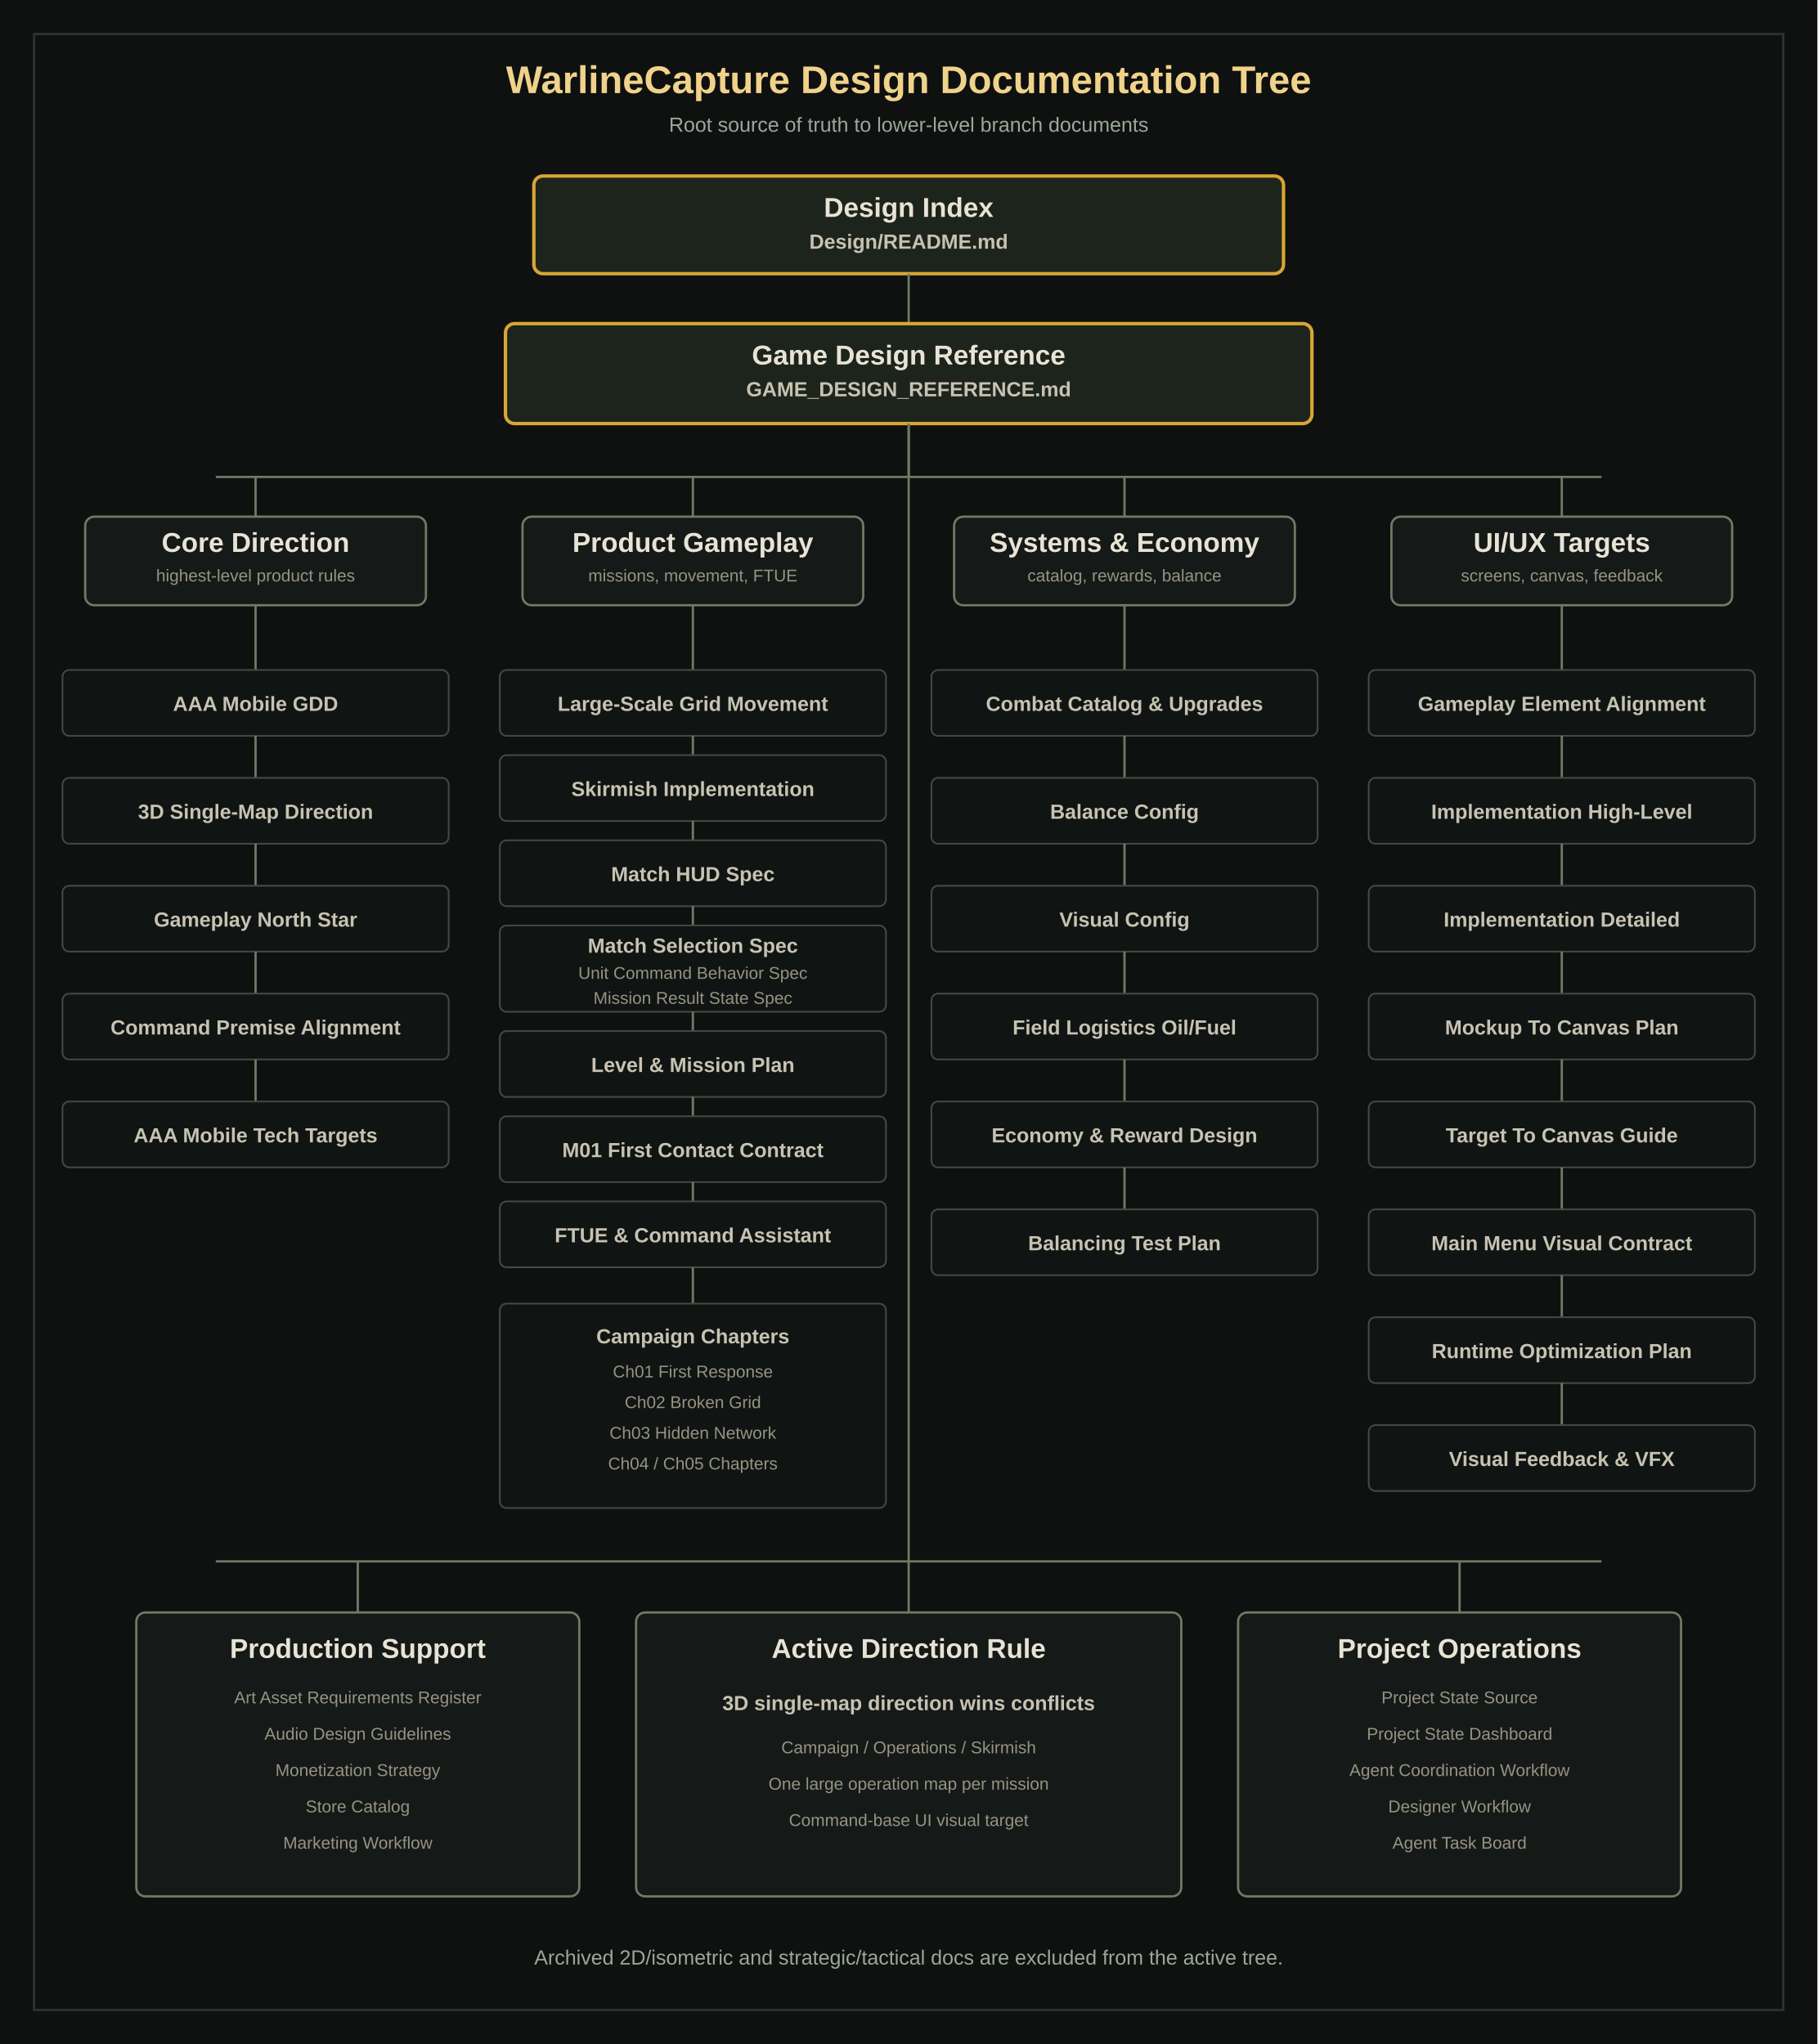
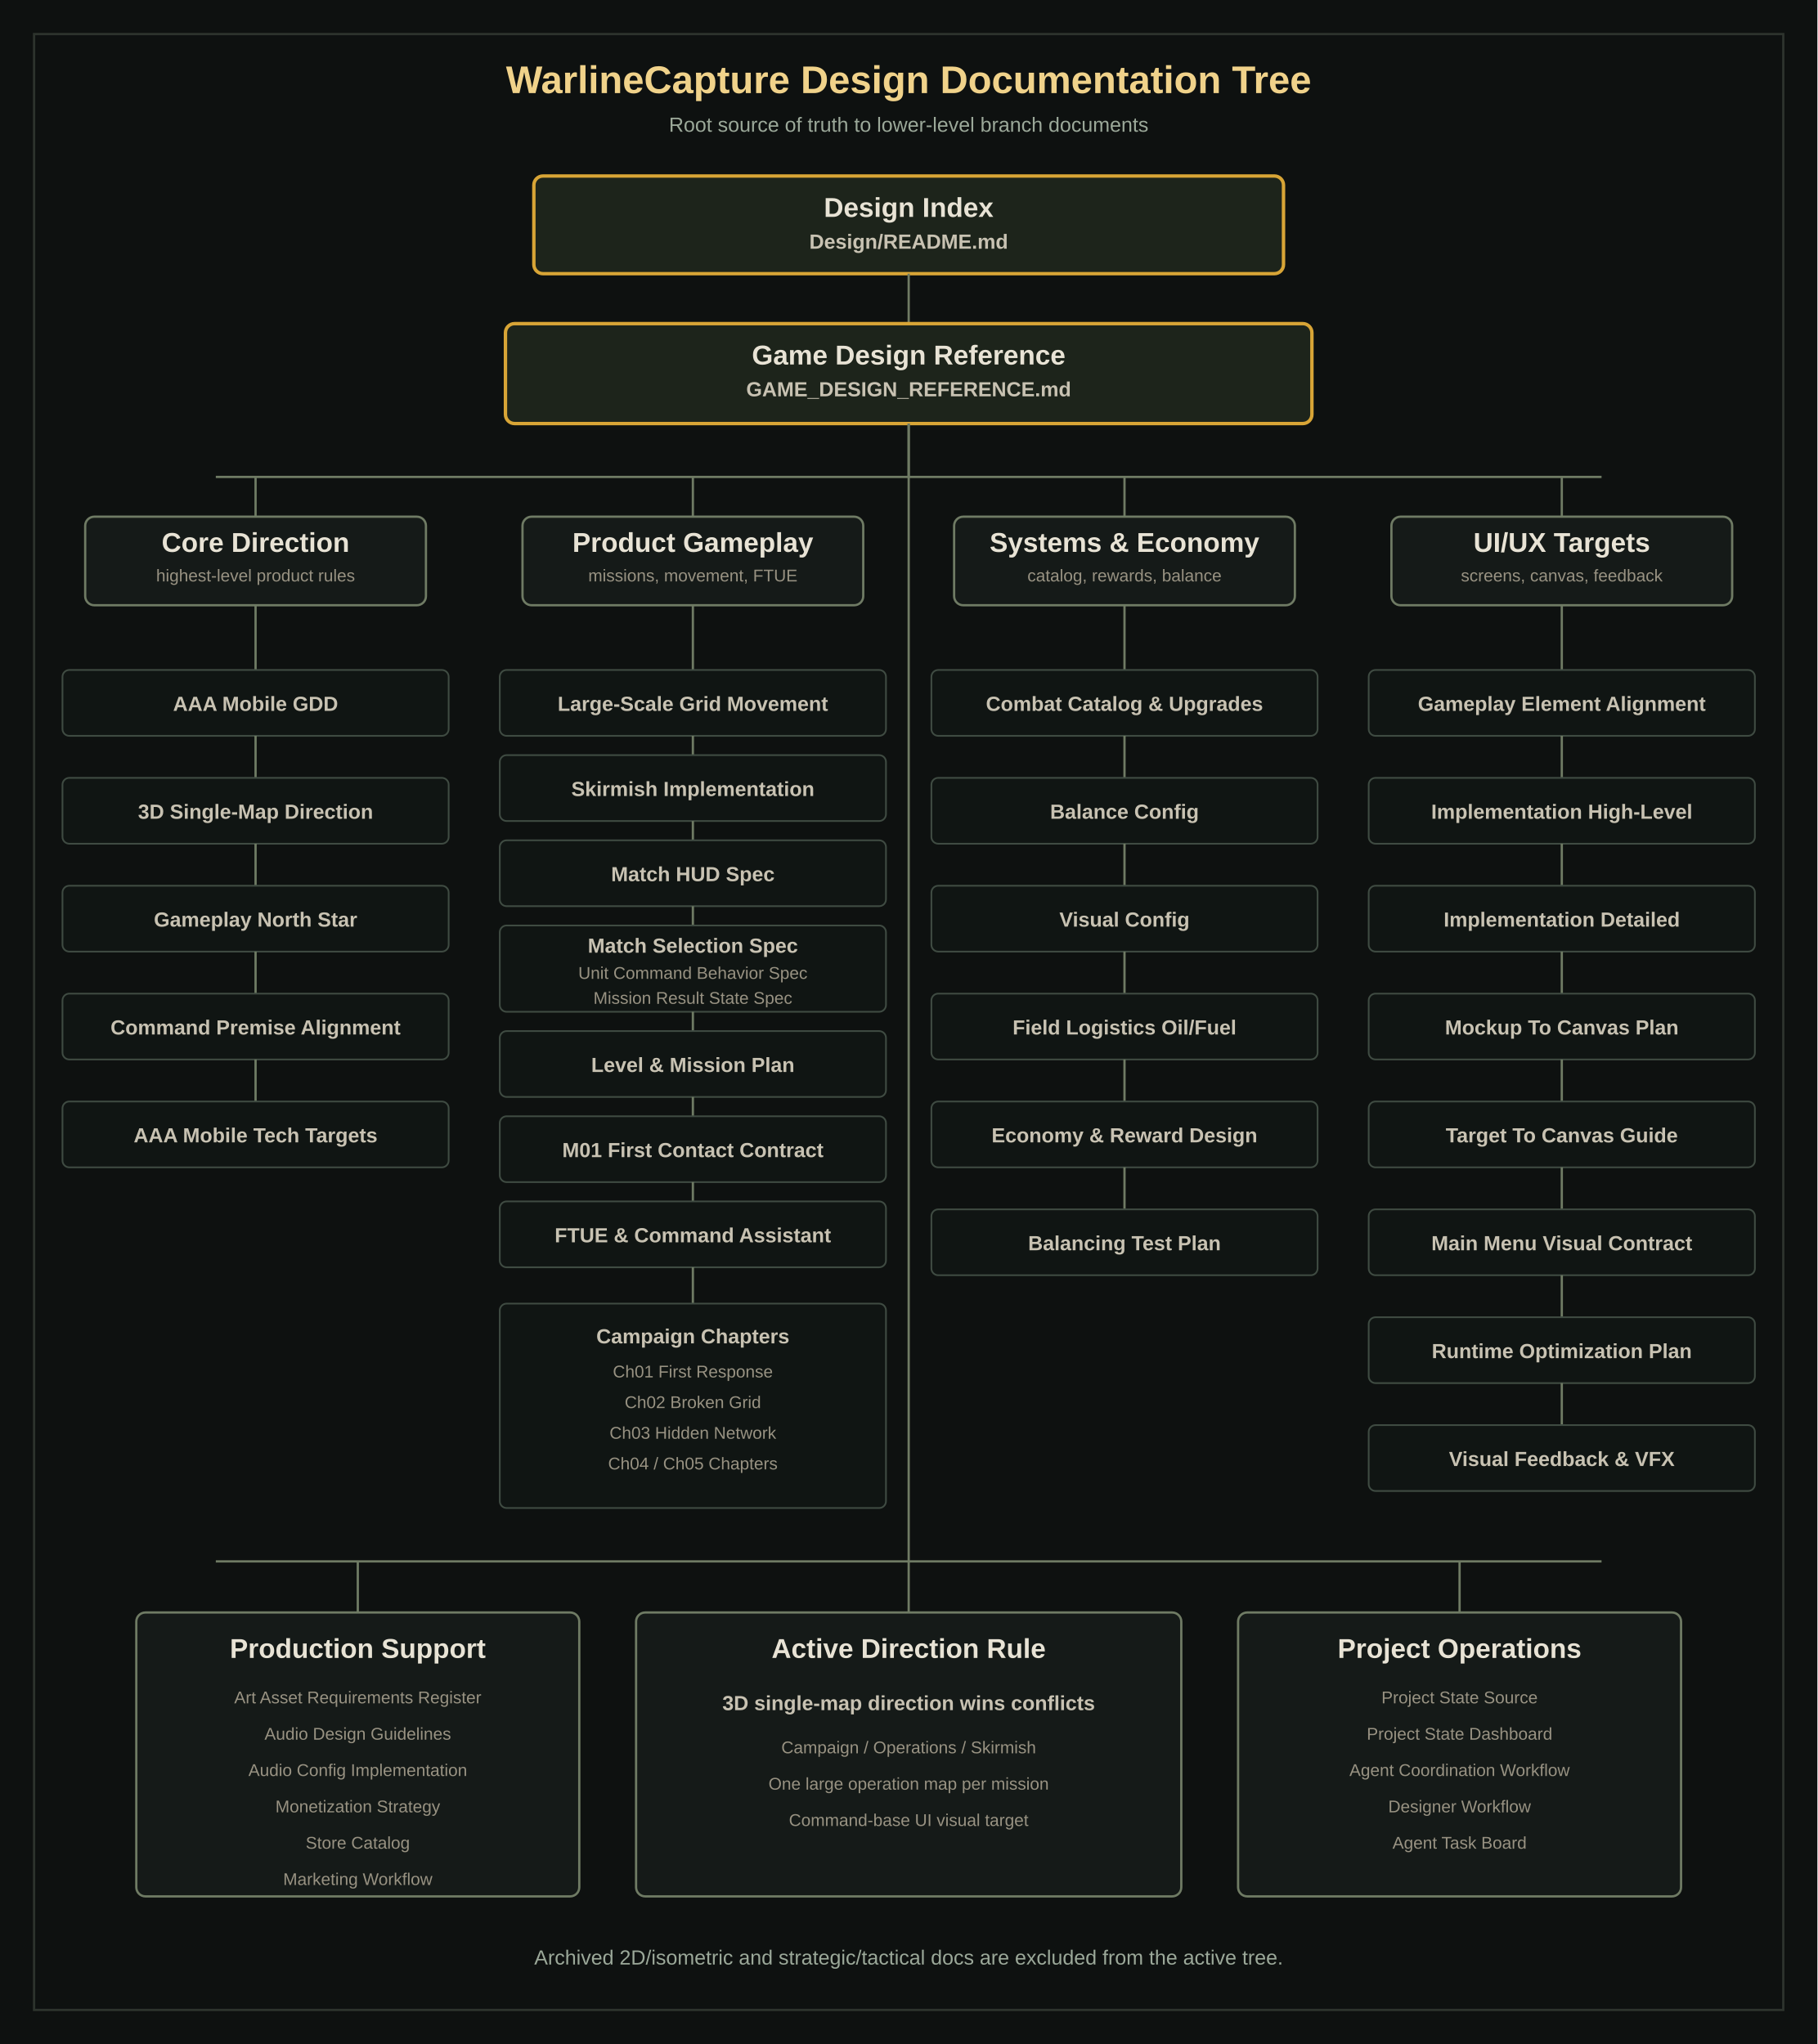
<svg xmlns="http://www.w3.org/2000/svg" width="1600" height="1800" viewBox="0 0 1600 1800">
  <defs>
    <style>
      .bg { fill: #0e1110; }
      .root { fill: #1d241b; stroke: #d8a536; stroke-width: 3; }
      .branch { fill: #151a18; stroke: #6f7b64; stroke-width: 2; }
      .leaf { fill: #101513; stroke: #3f4b42; stroke-width: 1.5; }
      .line { stroke: #6f7b64; stroke-width: 2; fill: none; }
      .gold { fill: #d8a536; }
      .blue { fill: #88b8c7; }
      .text { fill: #e8e3d5; font-family: Arial, Helvetica, sans-serif; font-size: 24px; font-weight: 700; }
      .small { fill: #c8c2b2; font-family: Arial, Helvetica, sans-serif; font-size: 18px; font-weight: 600; }
      .tiny { fill: #989282; font-family: Arial, Helvetica, sans-serif; font-size: 15px; }
      .title { fill: #f0d28a; font-family: Arial, Helvetica, sans-serif; font-size: 34px; font-weight: 800; }
      .caption { fill: #9ba899; font-family: Arial, Helvetica, sans-serif; font-size: 18px; }
    </style>
  </defs>
  <rect class="bg" width="1600" height="1800" />
  <rect x="30" y="30" width="1540" height="1740" fill="none" stroke="#2d332d" stroke-width="2" />
  <text x="800" y="82" text-anchor="middle" class="title">WarlineCapture Design Documentation Tree</text>
  <text x="800" y="116" text-anchor="middle" class="caption">Root source of truth to lower-level branch documents</text>
  <rect x="470" y="155" width="660" height="86" rx="8" class="root" />
  <text x="800" y="191" text-anchor="middle" class="text">Design Index</text>
  <text x="800" y="219" text-anchor="middle" class="small">Design/README.md</text>
  <path class="line" d="M800 241 L800 285" />
  <rect x="445" y="285" width="710" height="88" rx="8" class="root" />
  <text x="800" y="321" text-anchor="middle" class="text">Game Design Reference</text>
  <text x="800" y="349" text-anchor="middle" class="small">GAME_DESIGN_REFERENCE.md</text>
  <path class="line" d="M800 373 L800 420 M190 420 L1410 420" />
  <rect x="75" y="455" width="300" height="78" rx="8" class="branch" />
  <text x="225" y="486" text-anchor="middle" class="text">Core Direction</text>
  <text x="225" y="512" text-anchor="middle" class="tiny">highest-level product rules</text>
  <path class="line" d="M225 420 L225 455" />
  <rect x="460" y="455" width="300" height="78" rx="8" class="branch" />
  <text x="610" y="486" text-anchor="middle" class="text">Product Gameplay</text>
  <text x="610" y="512" text-anchor="middle" class="tiny">missions, movement, FTUE</text>
  <path class="line" d="M610 420 L610 455" />
  <rect x="840" y="455" width="300" height="78" rx="8" class="branch" />
  <text x="990" y="486" text-anchor="middle" class="text">Systems &amp; Economy</text>
  <text x="990" y="512" text-anchor="middle" class="tiny">catalog, rewards, balance</text>
  <path class="line" d="M990 420 L990 455" />
  <rect x="1225" y="455" width="300" height="78" rx="8" class="branch" />
  <text x="1375" y="486" text-anchor="middle" class="text">UI/UX Targets</text>
  <text x="1375" y="512" text-anchor="middle" class="tiny">screens, canvas, feedback</text>
  <path class="line" d="M1375 420 L1375 455" />
  <path class="line" d="M225 533 L225 590" />
  <rect x="55" y="590" width="340" height="58" rx="6" class="leaf" />
  <text x="225" y="626" text-anchor="middle" class="small">AAA Mobile GDD</text>
  <path class="line" d="M225 648 L225 685" />
  <rect x="55" y="685" width="340" height="58" rx="6" class="leaf" />
  <text x="225" y="721" text-anchor="middle" class="small">3D Single-Map Direction</text>
  <path class="line" d="M225 743 L225 780" />
  <rect x="55" y="780" width="340" height="58" rx="6" class="leaf" />
  <text x="225" y="816" text-anchor="middle" class="small">Gameplay North Star</text>
  <path class="line" d="M225 838 L225 875" />
  <rect x="55" y="875" width="340" height="58" rx="6" class="leaf" />
  <text x="225" y="911" text-anchor="middle" class="small">Command Premise Alignment</text>
  <path class="line" d="M225 933 L225 970" />
  <rect x="55" y="970" width="340" height="58" rx="6" class="leaf" />
  <text x="225" y="1006" text-anchor="middle" class="small">AAA Mobile Tech Targets</text>
  <path class="line" d="M610 533 L610 590" />
  <rect x="440" y="590" width="340" height="58" rx="6" class="leaf" />
  <text x="610" y="626" text-anchor="middle" class="small">Large-Scale Grid Movement</text>
  <path class="line" d="M610 648 L610 665" />
  <rect x="440" y="665" width="340" height="58" rx="6" class="leaf" />
  <text x="610" y="701" text-anchor="middle" class="small">Skirmish Implementation</text>
  <path class="line" d="M610 723 L610 740" />
  <rect x="440" y="740" width="340" height="58" rx="6" class="leaf" />
  <text x="610" y="776" text-anchor="middle" class="small">Match HUD Spec</text>
  <path class="line" d="M610 798 L610 815" />
  <rect x="440" y="815" width="340" height="76" rx="6" class="leaf" />
  <text x="610" y="839" text-anchor="middle" class="small">Match Selection Spec</text>
  <text x="610" y="862" text-anchor="middle" class="tiny">Unit Command Behavior Spec</text>
  <text x="610" y="884" text-anchor="middle" class="tiny">Mission Result State Spec</text>
  <path class="line" d="M610 891 L610 908" />
  <rect x="440" y="908" width="340" height="58" rx="6" class="leaf" />
  <text x="610" y="944" text-anchor="middle" class="small">Level &amp; Mission Plan</text>
  <path class="line" d="M610 966 L610 983" />
  <rect x="440" y="983" width="340" height="58" rx="6" class="leaf" />
  <text x="610" y="1019" text-anchor="middle" class="small">M01 First Contact Contract</text>
  <path class="line" d="M610 1041 L610 1058" />
  <rect x="440" y="1058" width="340" height="58" rx="6" class="leaf" />
  <text x="610" y="1094" text-anchor="middle" class="small">FTUE &amp; Command Assistant</text>
  <path class="line" d="M610 1116 L610 1148" />
  <rect x="440" y="1148" width="340" height="180" rx="6" class="leaf" />
  <text x="610" y="1183" text-anchor="middle" class="small">Campaign Chapters</text>
  <text x="610" y="1213" text-anchor="middle" class="tiny">Ch01 First Response</text>
  <text x="610" y="1240" text-anchor="middle" class="tiny">Ch02 Broken Grid</text>
  <text x="610" y="1267" text-anchor="middle" class="tiny">Ch03 Hidden Network</text>
  <text x="610" y="1294" text-anchor="middle" class="tiny">Ch04 / Ch05 Chapters</text>
  <path class="line" d="M990 533 L990 590" />
  <rect x="820" y="590" width="340" height="58" rx="6" class="leaf" />
  <text x="990" y="626" text-anchor="middle" class="small">Combat Catalog &amp; Upgrades</text>
  <path class="line" d="M990 648 L990 685" />
  <rect x="820" y="685" width="340" height="58" rx="6" class="leaf" />
  <text x="990" y="721" text-anchor="middle" class="small">Balance Config</text>
  <path class="line" d="M990 743 L990 780" />
  <rect x="820" y="780" width="340" height="58" rx="6" class="leaf" />
  <text x="990" y="816" text-anchor="middle" class="small">Visual Config</text>
  <path class="line" d="M990 838 L990 875" />
  <rect x="820" y="875" width="340" height="58" rx="6" class="leaf" />
  <text x="990" y="911" text-anchor="middle" class="small">Field Logistics Oil/Fuel</text>
  <path class="line" d="M990 933 L990 970" />
  <rect x="820" y="970" width="340" height="58" rx="6" class="leaf" />
  <text x="990" y="1006" text-anchor="middle" class="small">Economy &amp; Reward Design</text>
  <path class="line" d="M990 1028 L990 1065" />
  <rect x="820" y="1065" width="340" height="58" rx="6" class="leaf" />
  <text x="990" y="1101" text-anchor="middle" class="small">Balancing Test Plan</text>
  <path class="line" d="M1375 533 L1375 590" />
  <rect x="1205" y="590" width="340" height="58" rx="6" class="leaf" />
  <text x="1375" y="626" text-anchor="middle" class="small">Gameplay Element Alignment</text>
  <path class="line" d="M1375 648 L1375 685" />
  <rect x="1205" y="685" width="340" height="58" rx="6" class="leaf" />
  <text x="1375" y="721" text-anchor="middle" class="small">Implementation High-Level</text>
  <path class="line" d="M1375 743 L1375 780" />
  <rect x="1205" y="780" width="340" height="58" rx="6" class="leaf" />
  <text x="1375" y="816" text-anchor="middle" class="small">Implementation Detailed</text>
  <path class="line" d="M1375 838 L1375 875" />
  <rect x="1205" y="875" width="340" height="58" rx="6" class="leaf" />
  <text x="1375" y="911" text-anchor="middle" class="small">Mockup To Canvas Plan</text>
  <path class="line" d="M1375 933 L1375 970" />
  <rect x="1205" y="970" width="340" height="58" rx="6" class="leaf" />
  <text x="1375" y="1006" text-anchor="middle" class="small">Target To Canvas Guide</text>
  <path class="line" d="M1375 1028 L1375 1065" />
  <rect x="1205" y="1065" width="340" height="58" rx="6" class="leaf" />
  <text x="1375" y="1101" text-anchor="middle" class="small">Main Menu Visual Contract</text>
  <path class="line" d="M1375 1123 L1375 1160" />
  <rect x="1205" y="1160" width="340" height="58" rx="6" class="leaf" />
  <text x="1375" y="1196" text-anchor="middle" class="small">Runtime Optimization Plan</text>
  <path class="line" d="M1375 1218 L1375 1255" />
  <rect x="1205" y="1255" width="340" height="58" rx="6" class="leaf" />
  <text x="1375" y="1291" text-anchor="middle" class="small">Visual Feedback &amp; VFX</text>
  <path class="line" d="M190 1375 L1410 1375" />
  <path class="line" d="M800 373 L800 1375" />
  <rect x="120" y="1420" width="390" height="250" rx="8" class="branch" />
  <text x="315" y="1460" text-anchor="middle" class="text">Production Support</text>
  <text x="315" y="1500" text-anchor="middle" class="tiny">Art Asset Requirements Register</text>
  <text x="315" y="1532" text-anchor="middle" class="tiny">Audio Design Guidelines</text>
-   <text x="315" y="1564" text-anchor="middle" class="tiny">Monetization Strategy</text>
-   <text x="315" y="1596" text-anchor="middle" class="tiny">Store Catalog</text>
-   <text x="315" y="1628" text-anchor="middle" class="tiny">Marketing Workflow</text>
+   <text x="315" y="1564" text-anchor="middle" class="tiny">Audio Config Implementation</text>
+   <text x="315" y="1596" text-anchor="middle" class="tiny">Monetization Strategy</text>
+   <text x="315" y="1628" text-anchor="middle" class="tiny">Store Catalog</text>
+   <text x="315" y="1660" text-anchor="middle" class="tiny">Marketing Workflow</text>
  <path class="line" d="M315 1375 L315 1420" />
  <rect x="1090" y="1420" width="390" height="250" rx="8" class="branch" />
  <text x="1285" y="1460" text-anchor="middle" class="text">Project Operations</text>
  <text x="1285" y="1500" text-anchor="middle" class="tiny">Project State Source</text>
  <text x="1285" y="1532" text-anchor="middle" class="tiny">Project State Dashboard</text>
  <text x="1285" y="1564" text-anchor="middle" class="tiny">Agent Coordination Workflow</text>
  <text x="1285" y="1596" text-anchor="middle" class="tiny">Designer Workflow</text>
  <text x="1285" y="1628" text-anchor="middle" class="tiny">Agent Task Board</text>
  <path class="line" d="M1285 1375 L1285 1420" />
  <rect x="560" y="1420" width="480" height="250" rx="8" class="branch" />
  <text x="800" y="1460" text-anchor="middle" class="text">Active Direction Rule</text>
  <text x="800" y="1506" text-anchor="middle" class="small">3D single-map direction wins conflicts</text>
  <text x="800" y="1544" text-anchor="middle" class="tiny">Campaign / Operations / Skirmish</text>
  <text x="800" y="1576" text-anchor="middle" class="tiny">One large operation map per mission</text>
  <text x="800" y="1608" text-anchor="middle" class="tiny">Command-base UI visual target</text>
  <path class="line" d="M800 1375 L800 1420" />
  <text x="800" y="1730" text-anchor="middle" class="caption">Archived 2D/isometric and strategic/tactical docs are excluded from the active tree.</text>
</svg>
